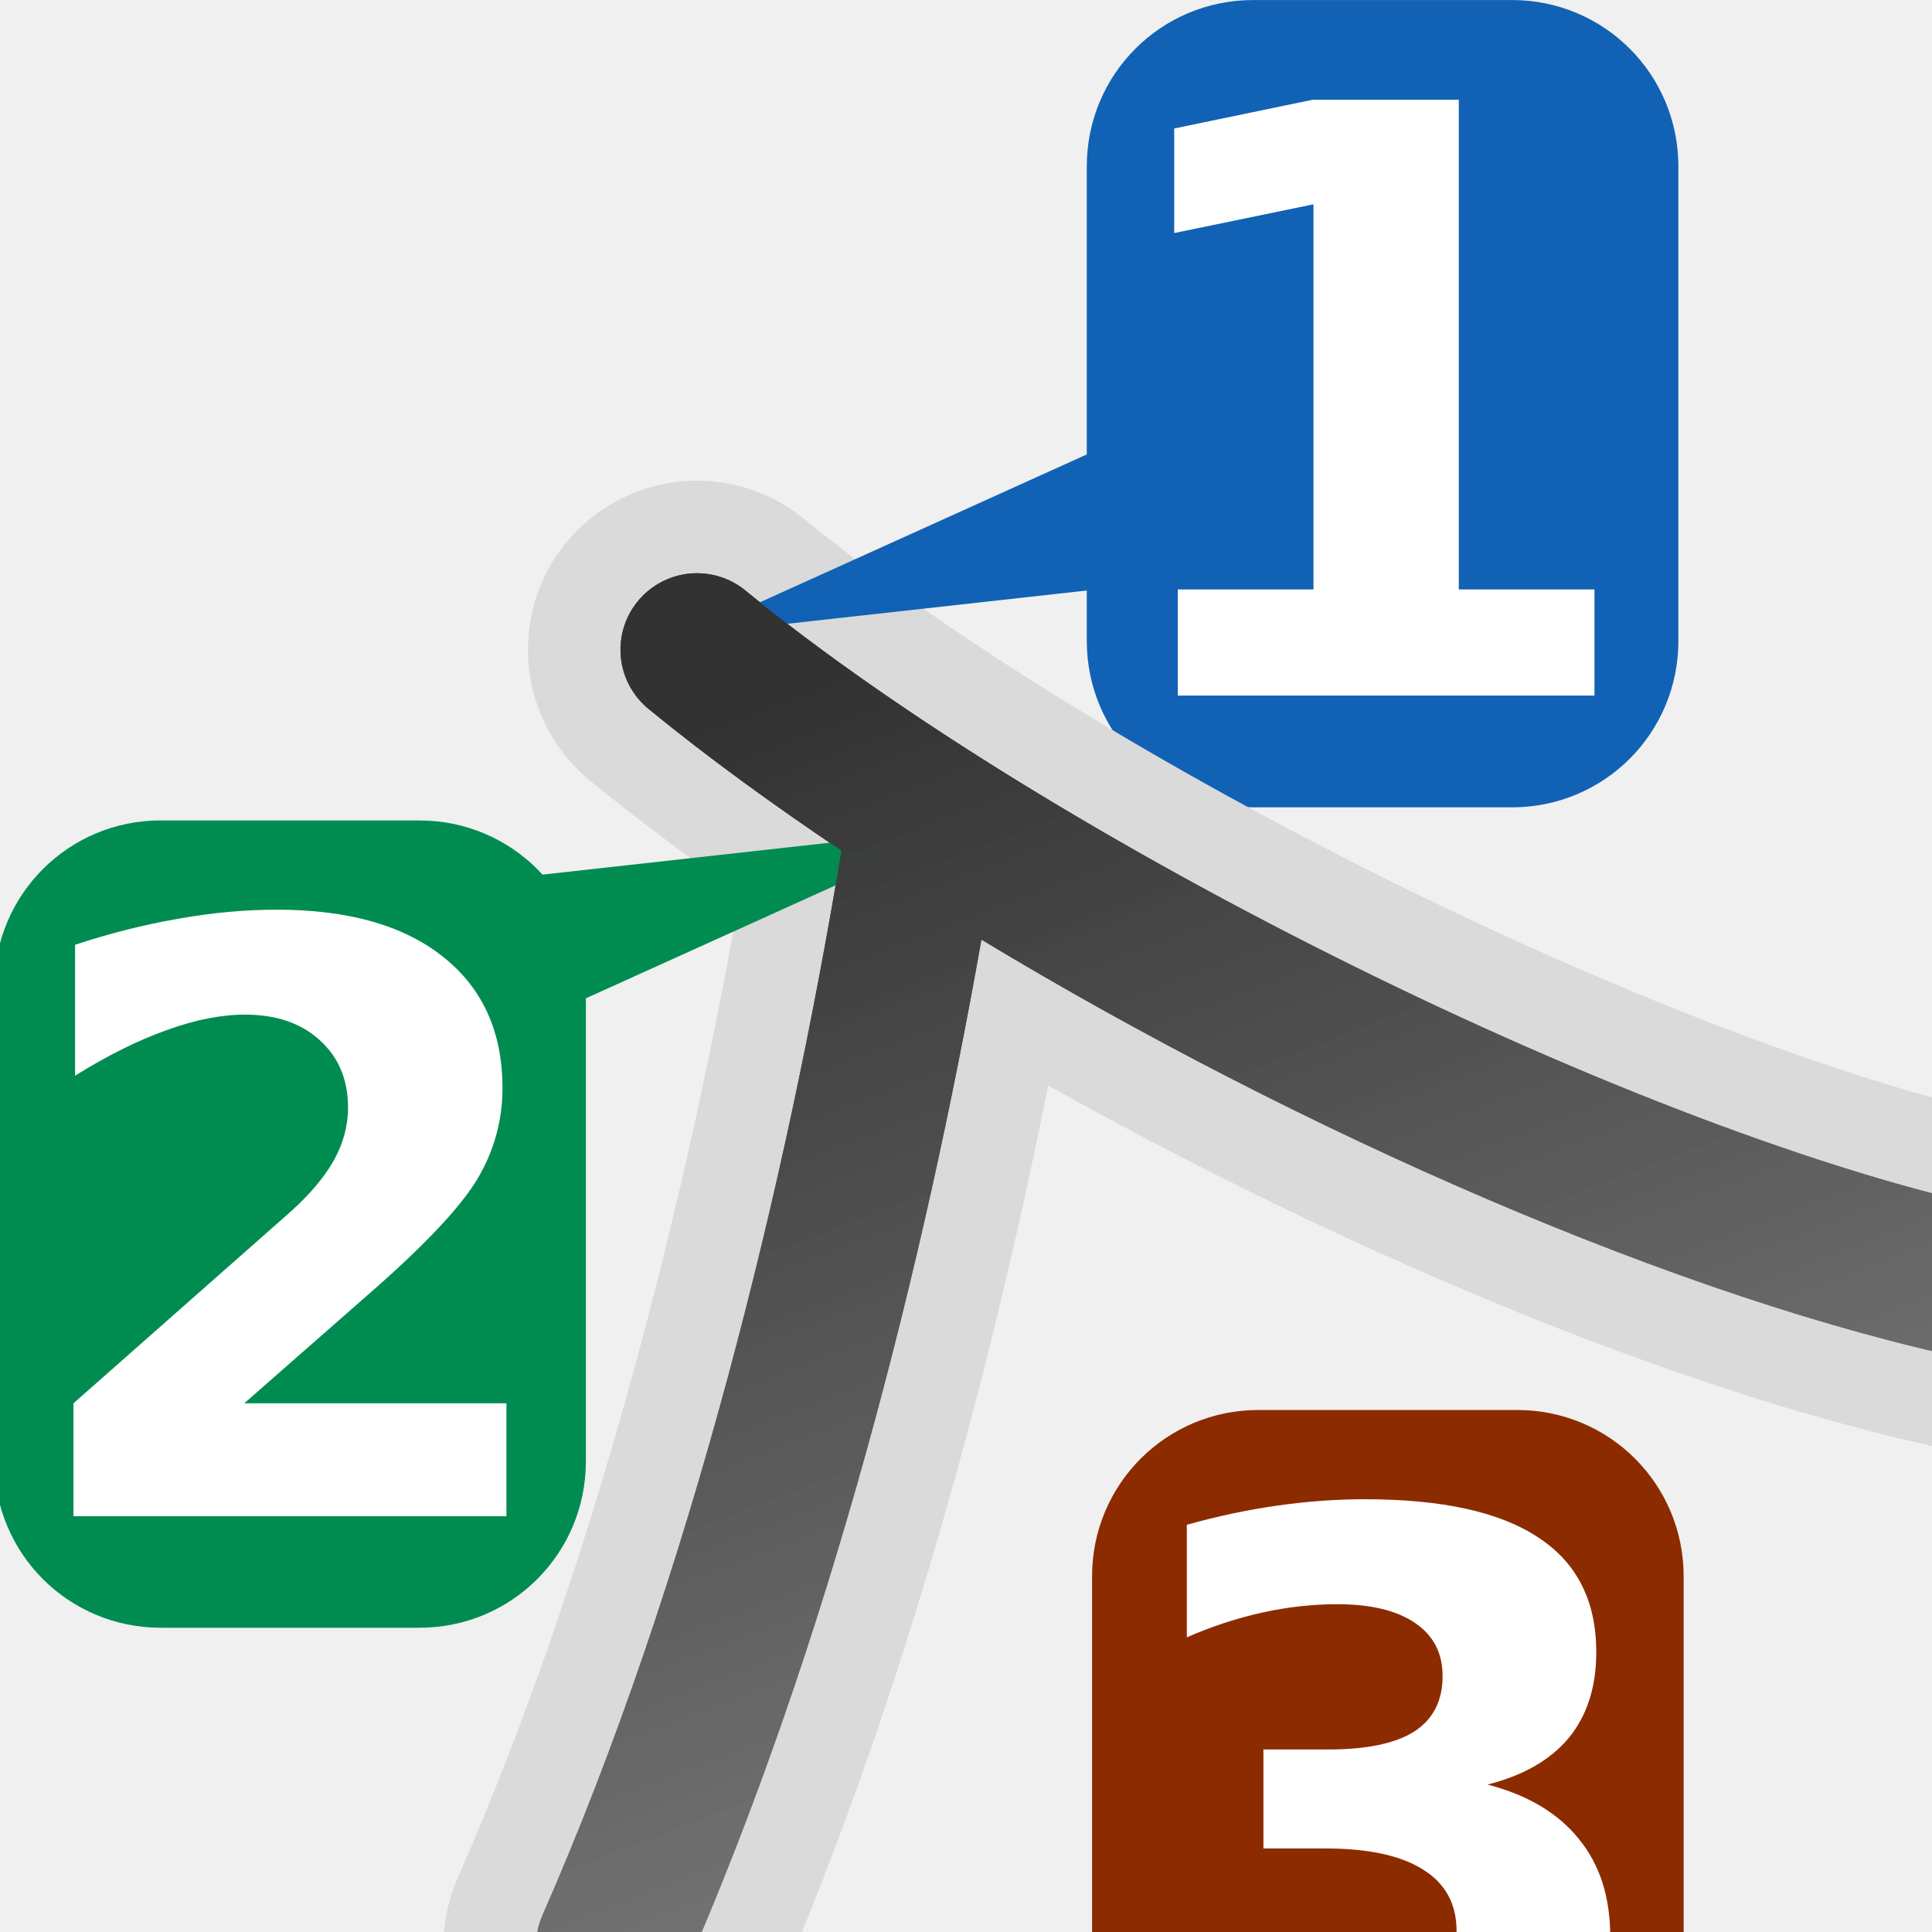
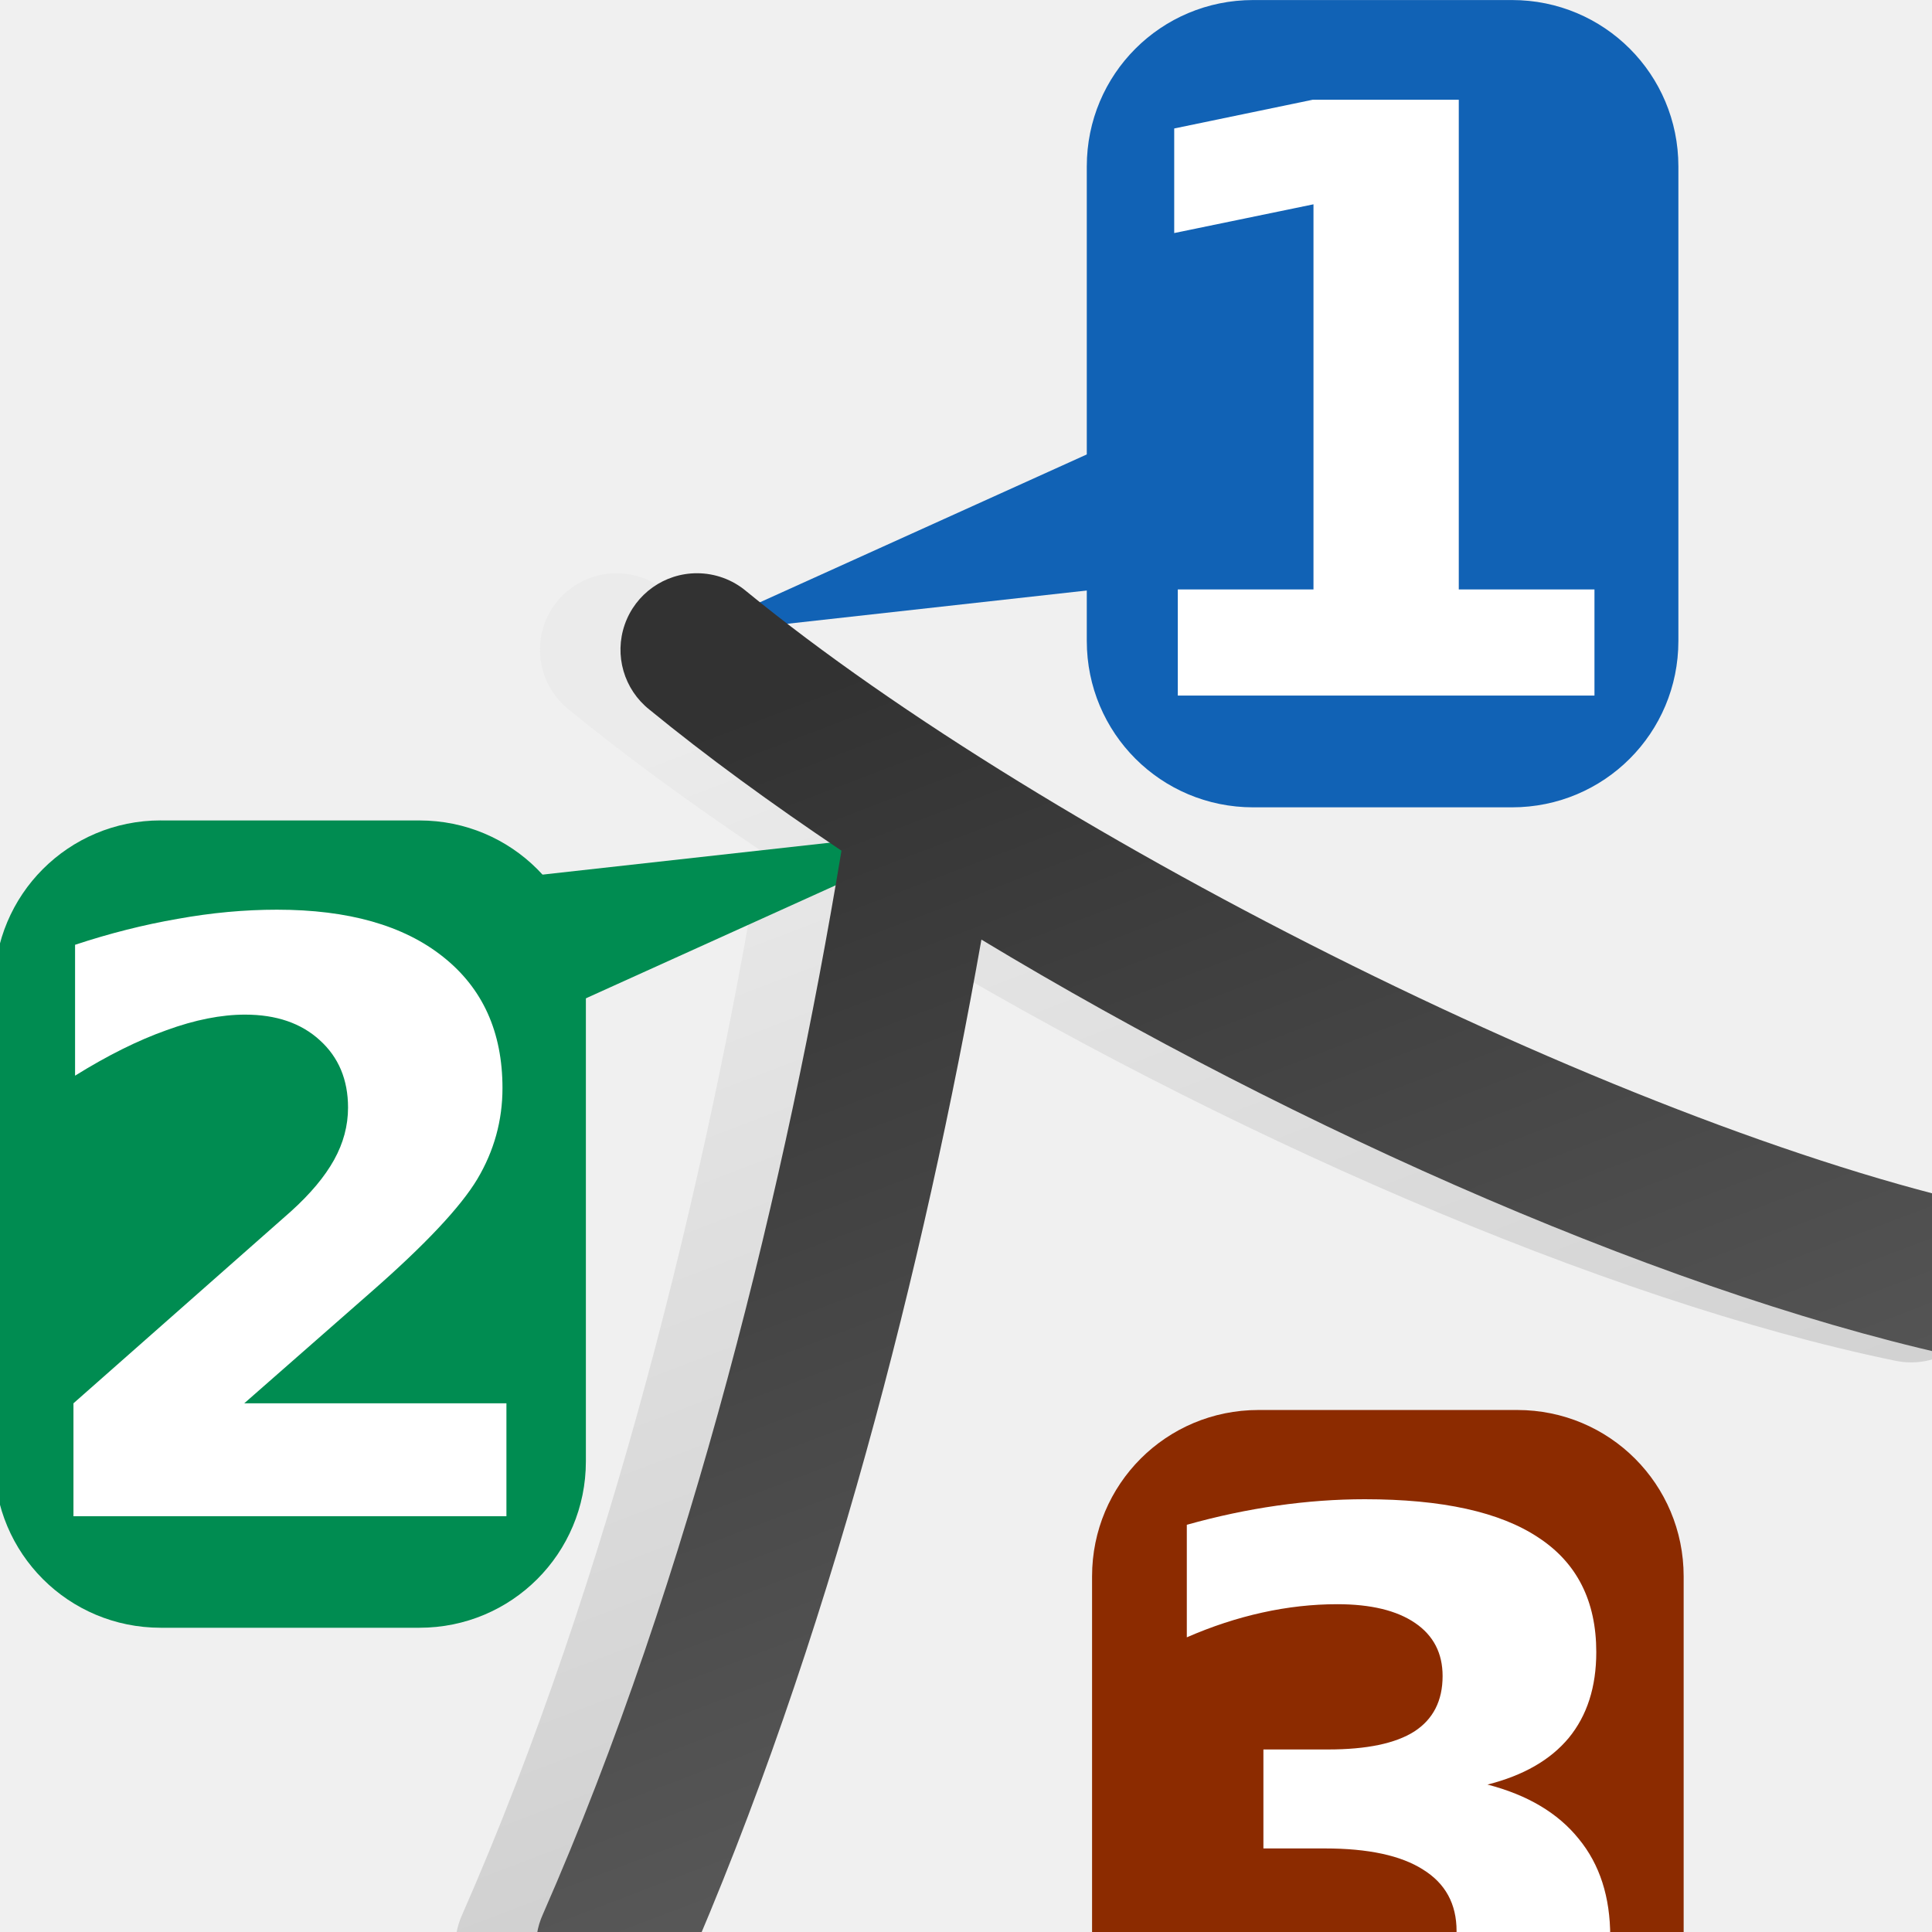
<svg xmlns="http://www.w3.org/2000/svg" xmlns:xlink="http://www.w3.org/1999/xlink" version="1.1" id="svg2" viewBox="0 0 48 48" height="48" width="48">
  <defs id="defs4">
+     <linearGradient id="linearGradient7321">
+       <stop id="stop7317" offset="0" style="stop-color:#323232;stop-opacity:1" />
+       <stop id="stop7319" offset="1" style="stop-color:#5c5c5c;stop-opacity:1" />
+     </linearGradient>
    <linearGradient id="linearGradient6589">
-       <stop style="stop-color:#323232;stop-opacity:1" offset="0" id="stop6585" />
-       <stop style="stop-color:#787878;stop-opacity:0.871" offset="1" id="stop6587" />
+       <stop style="stop-color:#ebebeb;stop-opacity:1" offset="0" id="stop6585" />
+       <stop style="stop-color:#cccccc;stop-opacity:1" offset="1" id="stop6587" />
    </linearGradient>
-     <linearGradient xlink:href="#linearGradient6589" id="linearGradient6591" x1="22.282" y1="16.201" x2="33.45" y2="45.489" gradientUnits="userSpaceOnUse" />
+     <linearGradient xlink:href="#linearGradient7321" id="linearGradient6591" x1="22.282" y1="16.201" x2="33.45" y2="45.489" gradientUnits="userSpaceOnUse" />
+     <linearGradient xlink:href="#linearGradient6589" id="linearGradient7315" gradientUnits="userSpaceOnUse" x1="22.282" y1="16.201" x2="33.45" y2="45.489" />
  </defs>
+   <path style="color:#000000;font-style:normal;font-variant:normal;font-weight:normal;font-stretch:normal;font-size:medium;line-height:normal;font-family:sans-serif;font-variant-ligatures:normal;font-variant-position:normal;font-variant-caps:normal;font-variant-numeric:normal;font-variant-alternates:normal;font-feature-settings:normal;text-indent:0;text-align:start;text-decoration:none;text-decoration-line:none;text-decoration-style:solid;text-decoration-color:#000000;letter-spacing:normal;word-spacing:normal;text-transform:none;writing-mode:lr-tb;direction:ltr;text-orientation:mixed;dominant-baseline:auto;baseline-shift:baseline;text-anchor:start;white-space:normal;shape-padding:0;clip-rule:nonzero;display:inline;overflow:visible;visibility:visible;opacity:1;isolation:auto;mix-blend-mode:normal;color-interpolation:sRGB;color-interpolation-filters:linearRGB;solid-color:#000000;solid-opacity:1;vector-effect:none;fill:url(#linearGradient7315);fill-opacity:1;fill-rule:evenodd;stroke:none;stroke-width:4.6;stroke-linecap:round;stroke-linejoin:miter;stroke-miterlimit:4;stroke-dasharray:none;stroke-dashoffset:0;stroke-opacity:1;paint-order:stroke fill markers;color-rendering:auto;image-rendering:auto;shape-rendering:auto;text-rendering:auto;enable-background:accumulate" d="m 15.316,14.242 a 1.9,1.9 0 0 0 -1.184,3.387 c 1.416,1.159 3.032,2.338 4.773,3.506 -1.345,8.127 -3.73,18.028 -7.42,26.43 a 1.9,1.9 0 1 0 3.479,1.527 c 3.645,-8.298 5.999,-17.721 7.418,-25.748 7.85,4.741 17.408,8.961 24.715,10.465 a 1.9,1.9 0 0 0 0.766,-3.723 C 38.751,28.21 24.043,20.834 16.541,14.689 a 1.9,1.9 0 0 0 -1.225,-0.447 z" id="path7313" />
  <path style="opacity:1;fill:#1162b5;fill-opacity:1;fill-rule:evenodd;stroke:none;stroke-width:2.4;stroke-linecap:round;stroke-linejoin:miter;stroke-miterlimit:4;stroke-dasharray:none;stroke-dashoffset:0;stroke-opacity:0.355" d="m 31.135,0.001 h 6.43 c 2.29,0 4.134,1.844 4.134,4.134 V 15.924 c 0,2.29 -1.844,4.134 -4.134,4.134 h -6.43 c -2.29,0 -4.134,-1.844 -4.134,-4.134 V 4.135 c 0,-2.29 1.844,-4.134 4.134,-4.134 z" id="rect4152" />
  <g style="font-style:normal;font-variant:normal;font-weight:bold;font-stretch:normal;font-size:20.306px;line-height:125%;font-family:Sans;-inkscape-font-specification:'Sans Bold';letter-spacing:0px;word-spacing:0px;fill:#ffffff;fill-opacity:1;stroke:none;stroke-width:1px;stroke-linecap:butt;stroke-linejoin:miter;stroke-opacity:1" id="text4136" transform="translate(0,-1004.362)">
    <path d="m 29.262,1019.006 h 3.371 v -9.568 l -3.46,0.714 v -2.598 l 3.441,-0.714 h 3.629 v 12.166 h 3.371 v 2.637 H 29.262 Z" id="path4801" />
  </g>
  <path style="opacity:1;fill:#008c51;fill-opacity:1;fill-rule:evenodd;stroke:none;stroke-width:2.4;stroke-linecap:round;stroke-linejoin:miter;stroke-miterlimit:4;stroke-dasharray:none;stroke-dashoffset:0;stroke-opacity:0.355" d="m 3.992,20.384 h 6.43 c 2.29,0 4.134,1.844 4.134,4.134 v 11.789 c 0,2.29 -1.844,4.134 -4.134,4.134 H 3.992 c -2.29,0 -4.134,-1.844 -4.134,-4.134 V 24.517 c 0,-2.29 1.844,-4.134 4.134,-4.134 z" id="rect4154" />
  <g style="font-style:normal;font-variant:normal;font-weight:bold;font-stretch:normal;font-size:20.306px;line-height:125%;font-family:Sans;-inkscape-font-specification:'Sans Bold';letter-spacing:0px;word-spacing:0px;fill:#ffffff;fill-opacity:1;stroke:none;stroke-width:1px;stroke-linecap:butt;stroke-linejoin:miter;stroke-opacity:1" id="text4144" transform="translate(0,-1004.362)">
    <path d="m 6.068,1039.227 h 6.514 v 2.806 H 1.825 v -2.806 l 5.404,-4.769 q 0.724,-0.654 1.071,-1.279 0.347,-0.625 0.347,-1.299 0,-1.041 -0.704,-1.676 -0.694,-0.634 -1.854,-0.634 -0.892,0 -1.953,0.387 -1.061,0.377 -2.271,1.13 v -3.252 q 1.289,-0.426 2.548,-0.644 1.259,-0.228 2.469,-0.228 2.657,0 4.125,1.17 1.477,1.17 1.477,3.262 0,1.21 -0.625,2.261 -0.625,1.041 -2.628,2.796 z" id="path4804" />
  </g>
-   <path style="color:#000000;font-style:normal;font-variant:normal;font-weight:normal;font-stretch:normal;font-size:medium;line-height:normal;font-family:sans-serif;font-variant-ligatures:normal;font-variant-position:normal;font-variant-caps:normal;font-variant-numeric:normal;font-variant-alternates:normal;font-feature-settings:normal;text-indent:0;text-align:start;text-decoration:none;text-decoration-line:none;text-decoration-style:solid;text-decoration-color:#000000;letter-spacing:normal;word-spacing:normal;text-transform:none;writing-mode:lr-tb;direction:ltr;text-orientation:mixed;dominant-baseline:auto;baseline-shift:baseline;text-anchor:start;white-space:normal;shape-padding:0;clip-rule:nonzero;display:inline;overflow:visible;visibility:visible;opacity:1;isolation:auto;mix-blend-mode:normal;color-interpolation:sRGB;color-interpolation-filters:linearRGB;solid-color:#000000;solid-opacity:1;vector-effect:none;fill:url(#linearGradient6591);fill-opacity:1;fill-rule:evenodd;stroke:#dadada;stroke-width:4.6;stroke-linecap:round;stroke-linejoin:miter;stroke-miterlimit:4;stroke-dasharray:none;stroke-dashoffset:0;stroke-opacity:1;color-rendering:auto;image-rendering:auto;shape-rendering:auto;text-rendering:auto;enable-background:accumulate;paint-order:stroke fill markers" d="M 17.316 14.242 A 1.9 1.9 0 0 0 16.133 17.629 C 17.548 18.788 19.165 19.966 20.906 21.135 C 19.561 29.261 17.176 39.163 13.486 47.564 A 1.9 1.9 0 1 0 16.965 49.092 C 20.609 40.794 22.964 31.371 24.383 23.344 C 32.233 28.084 41.791 32.304 49.098 33.809 A 1.9 1.9 0 0 0 49.863 30.086 C 40.751 28.21 26.043 20.834 18.541 14.689 A 1.9 1.9 0 0 0 17.316 14.242 z " id="path4148" />
  <path style="fill:#1162b5;fill-opacity:1;fill-rule:evenodd;stroke:none;stroke-width:1px;stroke-linecap:butt;stroke-linejoin:miter;stroke-opacity:1" d="M 27.7,10.974 17.093,15.772 28.457,14.509 Z" id="path4729" />
  <path id="path4731" d="M 13.305,25.369 23.911,20.57 12.547,21.833 Z" style="fill:#008c51;fill-opacity:1;fill-rule:evenodd;stroke:none;stroke-width:1px;stroke-linecap:butt;stroke-linejoin:miter;stroke-opacity:1" />
  <path style="opacity:1;fill:#8c2b00;fill-opacity:1;fill-rule:evenodd;stroke:none;stroke-width:2.4;stroke-linecap:round;stroke-linejoin:miter;stroke-miterlimit:4;stroke-dasharray:none;stroke-dashoffset:0;stroke-opacity:0.355" d="m 31.266,35.031 h 6.43 c 2.29,0 4.134,1.844 4.134,4.134 v 11.789 c 0,2.29 -1.844,4.134 -4.134,4.134 H 31.266 c -2.29,0 -4.134,-1.844 -4.134,-4.134 V 39.165 c 0,-2.29 1.844,-4.134 4.134,-4.134 z" id="rect4733" />
  <g style="font-style:normal;font-variant:normal;font-weight:bold;font-stretch:normal;font-size:20.306px;line-height:125%;font-family:Sans;-inkscape-font-specification:'Sans Bold';letter-spacing:0px;word-spacing:0px;fill:#ffffff;fill-opacity:1;stroke:none;stroke-width:1px;stroke-linecap:butt;stroke-linejoin:miter;stroke-opacity:1" id="text4735" transform="translate(0,-1004.362)">
    <path d="m 36.952,1048.698 q 1.497,0.387 2.271,1.349 0.783,0.952 0.783,2.429 0,2.201 -1.686,3.351 -1.686,1.14 -4.918,1.14 -1.14,0 -2.29,-0.188 -1.14,-0.178 -2.261,-0.545 v -2.945 q 1.071,0.535 2.122,0.813 1.061,0.268 2.082,0.268 1.517,0 2.32,-0.525 0.813,-0.525 0.813,-1.507 0,-1.011 -0.833,-1.527 -0.823,-0.525 -2.439,-0.525 h -1.527 v -2.459 h 1.606 q 1.438,0 2.142,-0.446 0.704,-0.456 0.704,-1.378 0,-0.853 -0.684,-1.319 -0.684,-0.466 -1.933,-0.466 -0.922,0 -1.864,0.208 -0.942,0.208 -1.874,0.615 v -2.796 q 1.13,-0.317 2.241,-0.476 1.11,-0.159 2.181,-0.159 2.885,0 4.313,0.952 1.438,0.942 1.438,2.846 0,1.299 -0.684,2.132 -0.684,0.823 -2.023,1.16 z" id="path4796" />
  </g>
  <path id="path6593" d="M 17.316 14.242 A 1.9 1.9 0 0 0 16.133 17.629 C 17.548 18.788 19.165 19.966 20.906 21.135 C 19.561 29.261 17.176 39.163 13.486 47.564 A 1.9 1.9 0 1 0 16.965 49.092 C 20.609 40.794 22.964 31.371 24.383 23.344 C 32.233 28.084 41.791 32.304 49.098 33.809 A 1.9 1.9 0 0 0 49.863 30.086 C 40.751 28.21 26.043 20.834 18.541 14.689 A 1.9 1.9 0 0 0 17.316 14.242 z " style="color:#000000;font-style:normal;font-variant:normal;font-weight:normal;font-stretch:normal;font-size:medium;line-height:normal;font-family:sans-serif;font-variant-ligatures:normal;font-variant-position:normal;font-variant-caps:normal;font-variant-numeric:normal;font-variant-alternates:normal;font-feature-settings:normal;text-indent:0;text-align:start;text-decoration:none;text-decoration-line:none;text-decoration-style:solid;text-decoration-color:#000000;letter-spacing:normal;word-spacing:normal;text-transform:none;writing-mode:lr-tb;direction:ltr;text-orientation:mixed;dominant-baseline:auto;baseline-shift:baseline;text-anchor:start;white-space:normal;shape-padding:0;clip-rule:nonzero;display:inline;overflow:visible;visibility:visible;opacity:1;isolation:auto;mix-blend-mode:normal;color-interpolation:sRGB;color-interpolation-filters:linearRGB;solid-color:#000000;solid-opacity:1;vector-effect:none;fill:url(#linearGradient6591);fill-opacity:1;fill-rule:evenodd;stroke:none;stroke-width:4.6;stroke-linecap:round;stroke-linejoin:miter;stroke-miterlimit:4;stroke-dasharray:none;stroke-dashoffset:0;stroke-opacity:1;color-rendering:auto;image-rendering:auto;shape-rendering:auto;text-rendering:auto;enable-background:accumulate;paint-order:stroke fill markers" />
</svg>
